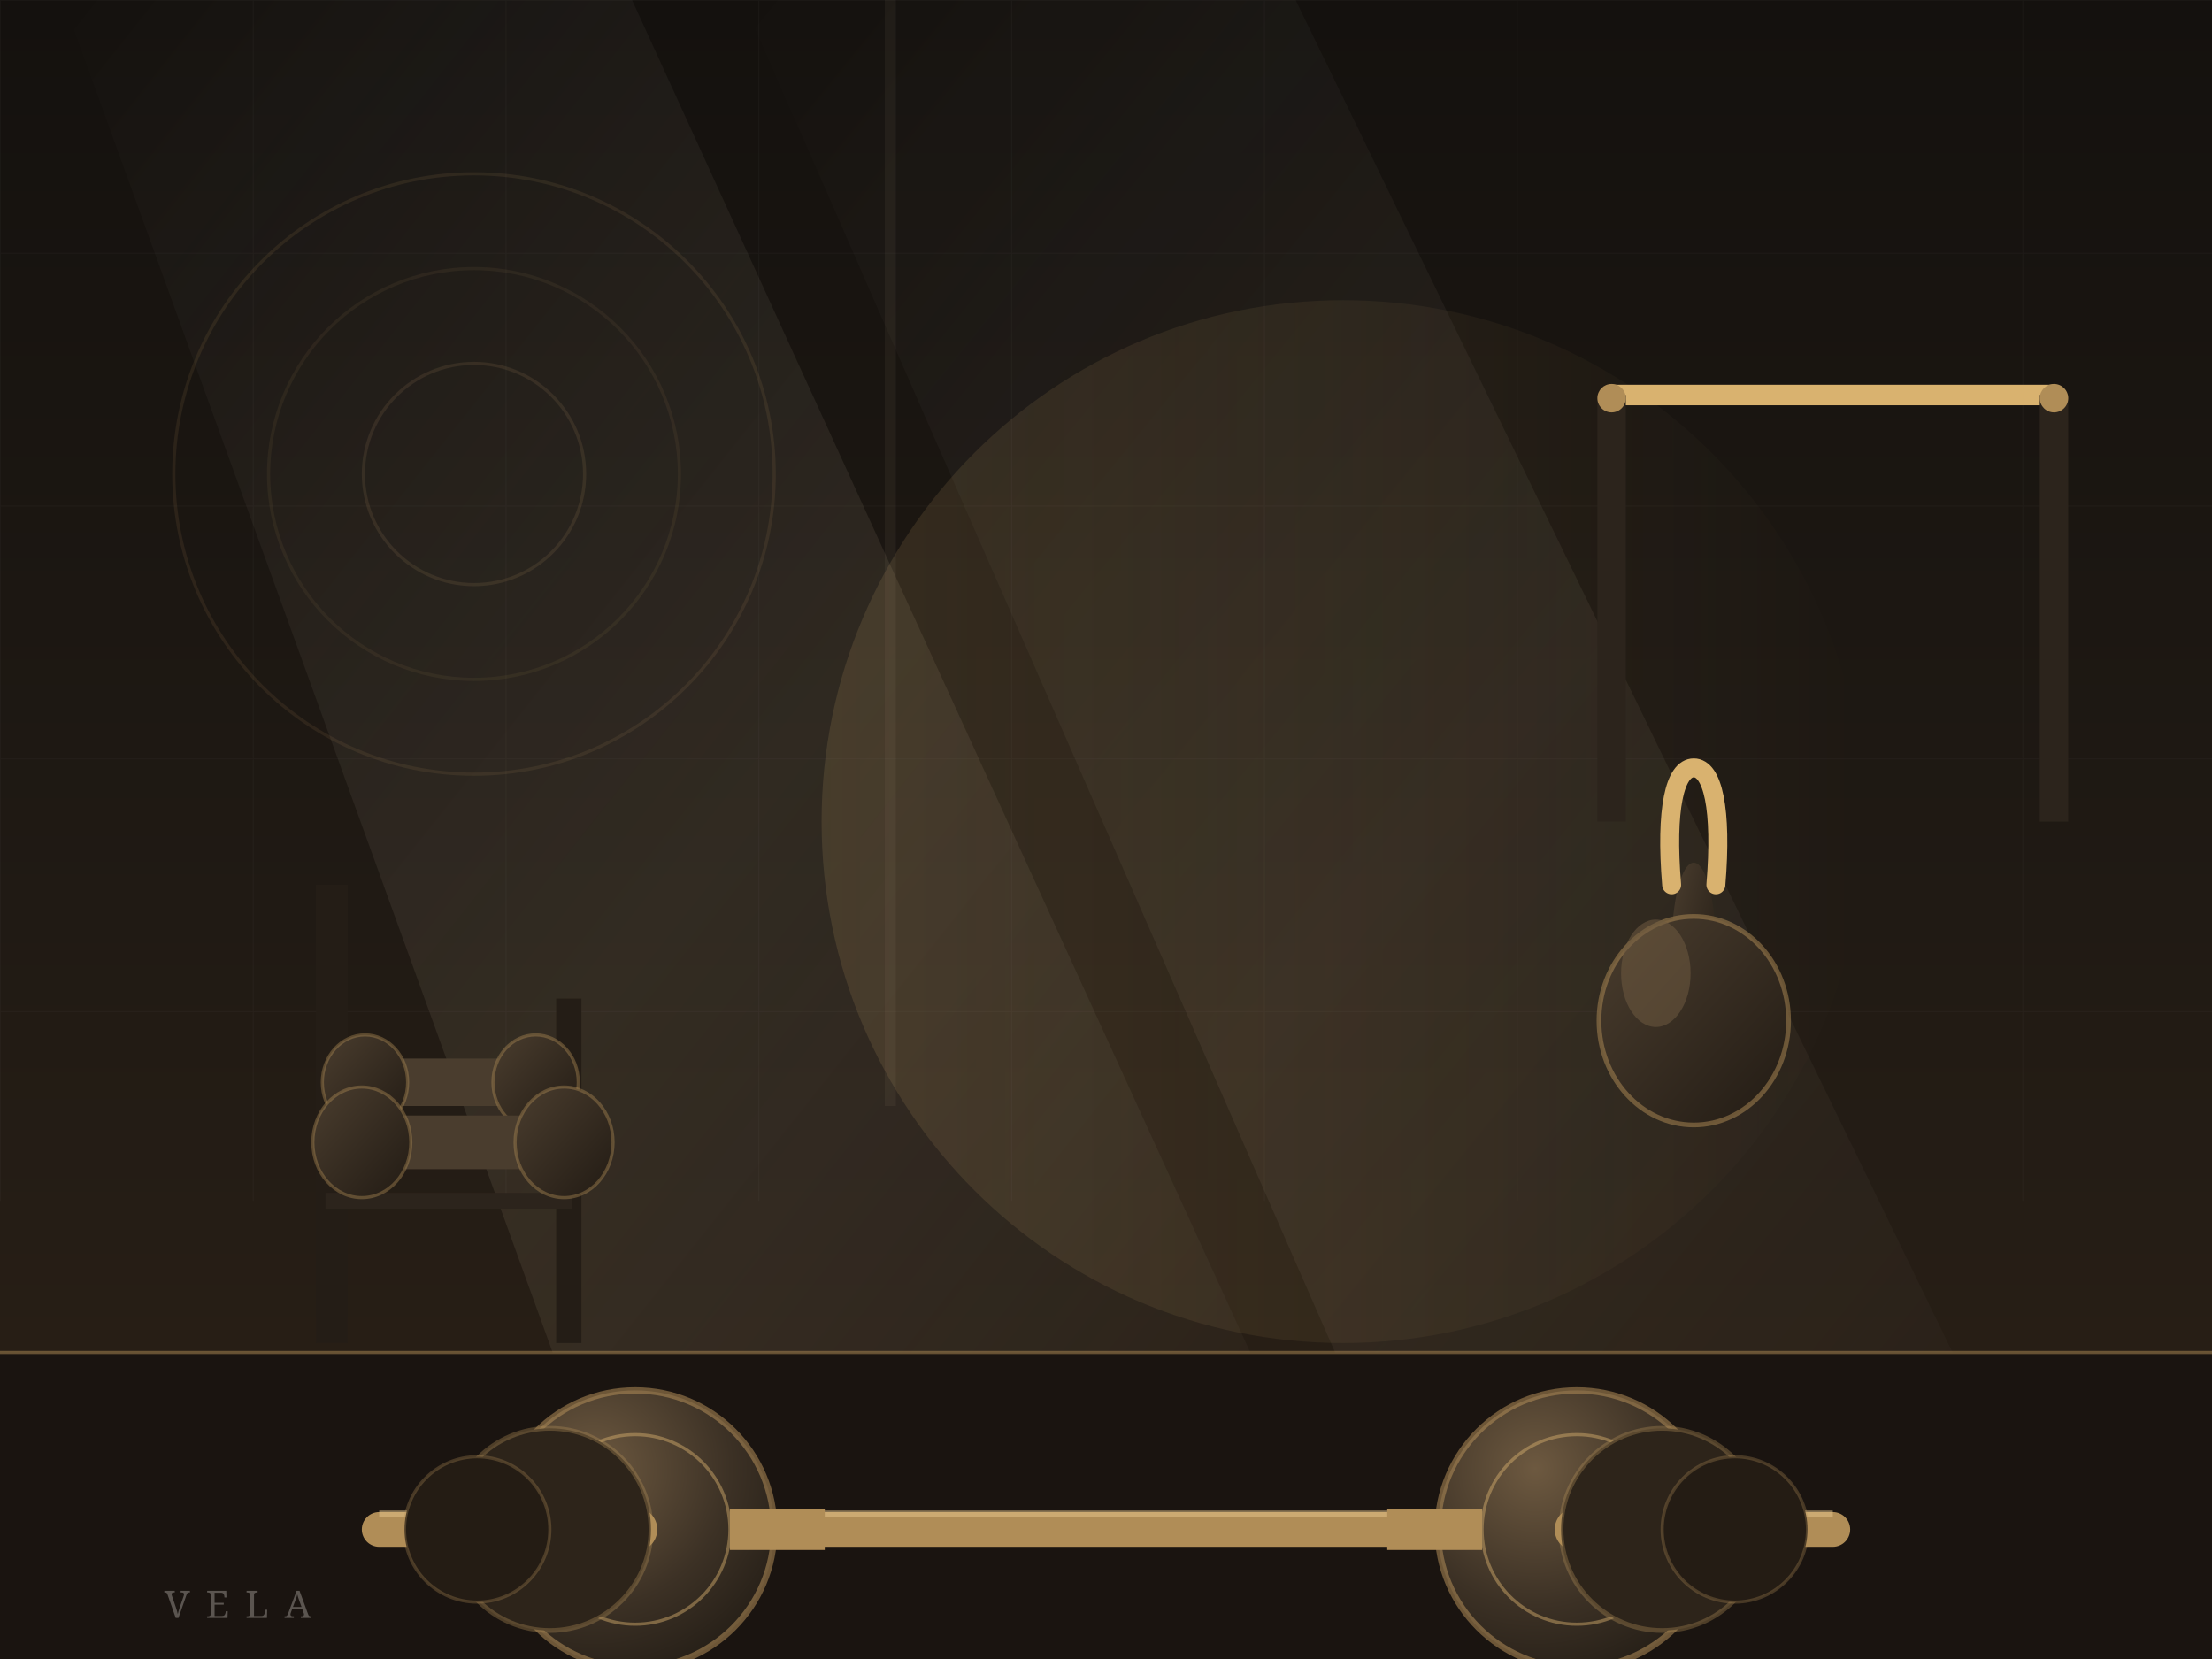
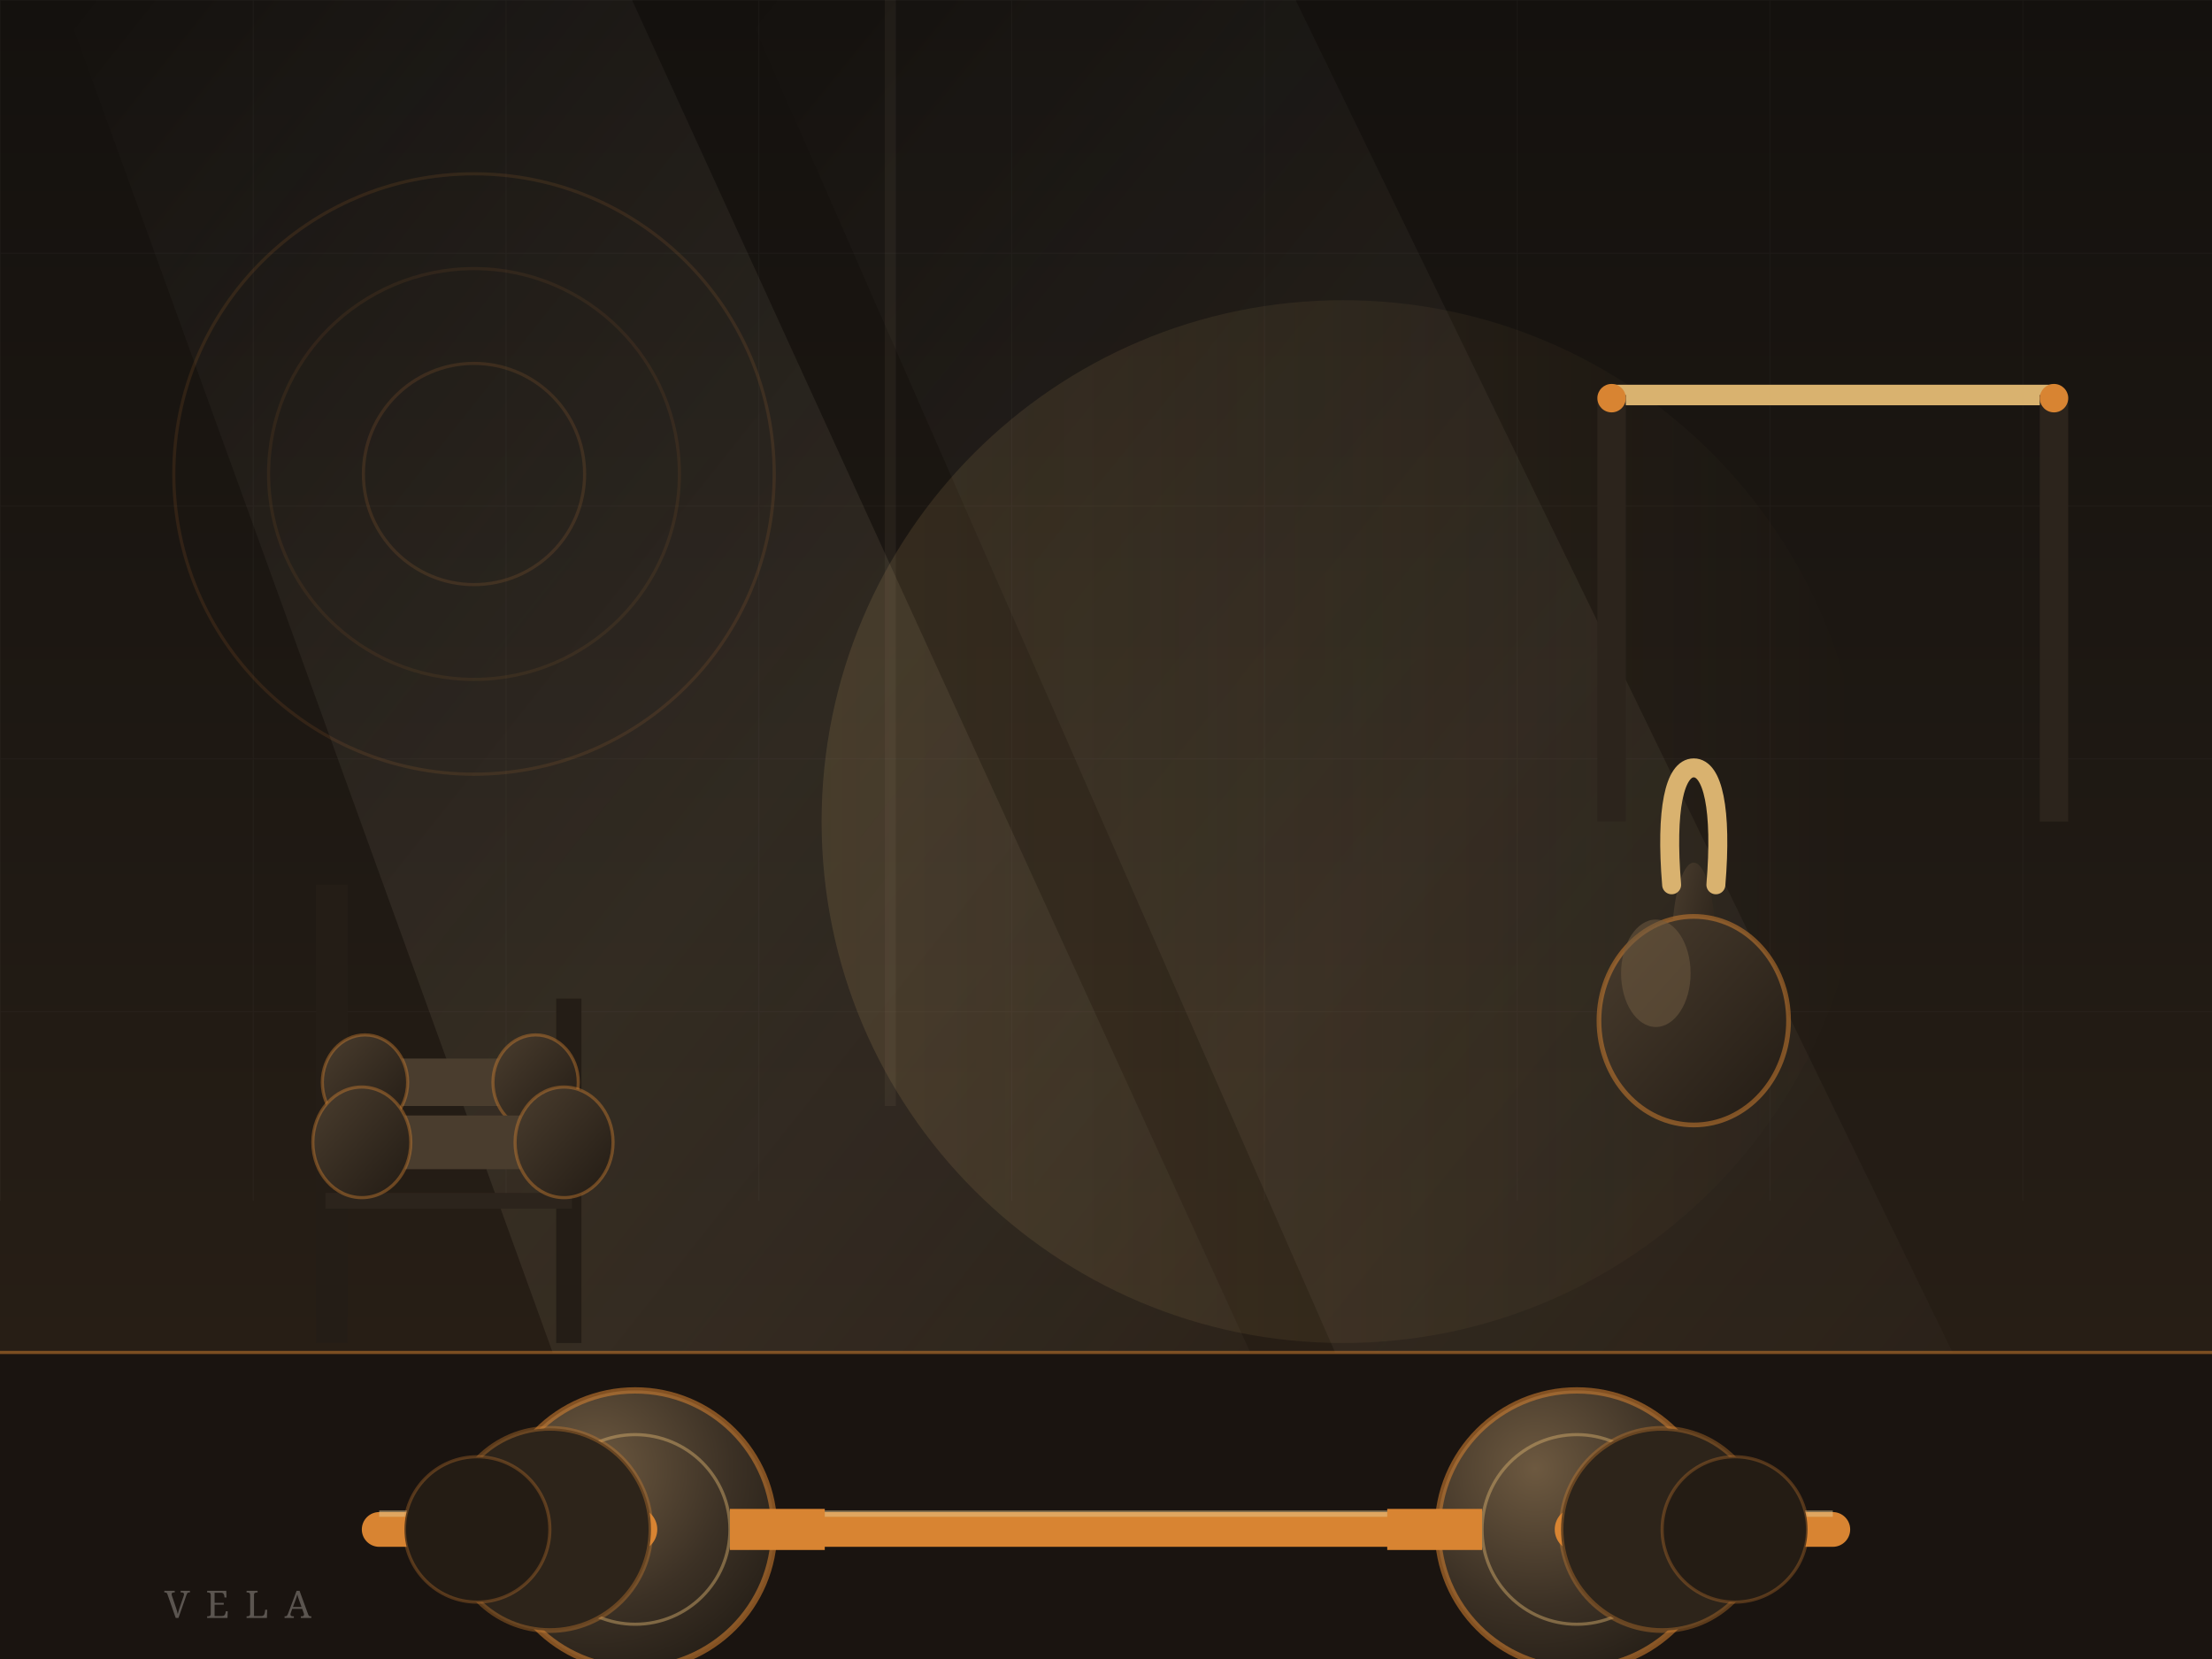
<svg xmlns="http://www.w3.org/2000/svg" width="1400" height="1050" viewBox="0 0 1400 1050" role="img" aria-label="Gym at Vela by Svasti">
  <defs>
    <linearGradient id="gym-bg" x1="0" y1="0" x2="0" y2="1">
      <stop offset="0%" stop-color="#14110e" />
      <stop offset="55%" stop-color="#201a14" />
      <stop offset="100%" stop-color="#2c2116" />
    </linearGradient>
    <linearGradient id="gym-beam" x1="0" y1="0" x2="1" y2="1">
      <stop offset="0%" stop-color="#ffffff" stop-opacity="0" />
      <stop offset="50%" stop-color="#e8d5b0" stop-opacity="0.09" />
      <stop offset="100%" stop-color="#ffffff" stop-opacity="0" />
    </linearGradient>
    <radialGradient id="gym-plate" cx="0.35" cy="0.28" r="0.9">
      <stop offset="0%" stop-color="#6d5940" />
      <stop offset="55%" stop-color="#3c3125" />
      <stop offset="100%" stop-color="#1d1812" />
    </radialGradient>
    <linearGradient id="gym-iron" x1="0" y1="0" x2="1" y2="1">
      <stop offset="0%" stop-color="#4a3d2e" />
      <stop offset="100%" stop-color="#221b14" />
    </linearGradient>
    <linearGradient id="gym-halo" cx="0.5" cy="0.5" r="0.5">
      <stop offset="0%" stop-color="#d9b26f" stop-opacity="0.14" />
      <stop offset="100%" stop-color="#d9b26f" stop-opacity="0" />
    </linearGradient>
    <pattern id="gym-grid" width="160" height="160" patternUnits="userSpaceOnUse">
      <path d="M160 0H0V160" fill="none" stroke="#ffffff" stroke-opacity="0.03" />
    </pattern>
  </defs>
  <rect width="1400" height="1050" fill="url(#gym-bg)" />
  <rect y="0" width="1400" height="760" fill="url(#gym-grid)" />
-   <g fill="none" stroke="#b08d57">
+   <g fill="none" stroke="#d88432">
    <circle cx="300" cy="300" r="190" stroke-opacity="0.12" stroke-width="2" />
    <circle cx="300" cy="300" r="130" stroke-opacity="0.09" stroke-width="2" />
    <circle cx="300" cy="300" r="70" stroke-opacity="0.14" stroke-width="2" />
  </g>
  <polygon points="40,0 400,0 880,1050 420,1050" fill="url(#gym-beam)" />
  <polygon points="470,0 820,0 1330,1050 930,1050" fill="url(#gym-beam)" opacity="0.75" />
  <rect y="0" width="7" height="700" x="560" fill="#ffe1c4" opacity="0.05" />
  <circle cx="850" cy="520" r="330" fill="url(#gym-halo)" />
  <g>
    <line x1="1020" y1="250" x2="1300" y2="250" stroke="#d9b26f" stroke-width="13" />
    <line x1="1020" y1="250" x2="1020" y2="520" stroke="#2c241c" stroke-width="18" />
    <line x1="1300" y1="250" x2="1300" y2="520" stroke="#2c241c" stroke-width="18" />
-     <circle cx="1020" cy="252" r="9" fill="#b08d57" />
-     <circle cx="1300" cy="252" r="9" fill="#b08d57" />
+     <circle cx="1020" cy="252" r="9" fill="#d88432" />
+     <circle cx="1300" cy="252" r="9" fill="#d88432" />
  </g>
  <g>
    <line x1="210" y1="560" x2="210" y2="850" stroke="#241d16" stroke-width="20" />
    <line x1="360" y1="632" x2="360" y2="850" stroke="#241d16" stroke-width="16" />
    <line x1="208" y1="680" x2="362" y2="680" stroke="#2c241c" stroke-width="10" />
    <line x1="206" y1="760" x2="362" y2="760" stroke="#2c241c" stroke-width="10" />
  </g>
  <g>
    <g>
      <rect x="223" y="670" width="124" height="30" rx="10" fill="#4a3d2e" />
-       <ellipse cx="231" cy="685" rx="27" ry="30" fill="url(#gym-iron)" stroke="#b08d57" stroke-opacity="0.4" stroke-width="2" />
-       <ellipse cx="339" cy="685" rx="27" ry="30" fill="url(#gym-iron)" stroke="#b08d57" stroke-opacity="0.4" stroke-width="2" />
+       <ellipse cx="231" cy="685" rx="27" ry="30" fill="url(#gym-iron)" stroke="#d88432" stroke-opacity="0.4" stroke-width="2" />
+       <ellipse cx="339" cy="685" rx="27" ry="30" fill="url(#gym-iron)" stroke="#d88432" stroke-opacity="0.4" stroke-width="2" />
    </g>
    <g>
      <rect x="223" y="706" width="140" height="34" rx="11" fill="#4a3d2e" />
-       <ellipse cx="229" cy="723" rx="31" ry="35" fill="url(#gym-iron)" stroke="#b08d57" stroke-opacity="0.4" stroke-width="2" />
-       <ellipse cx="357" cy="723" rx="31" ry="35" fill="url(#gym-iron)" stroke="#b08d57" stroke-opacity="0.4" stroke-width="2" />
+       <ellipse cx="229" cy="723" rx="31" ry="35" fill="url(#gym-iron)" stroke="#d88432" stroke-opacity="0.4" stroke-width="2" />
+       <ellipse cx="357" cy="723" rx="31" ry="35" fill="url(#gym-iron)" stroke="#d88432" stroke-opacity="0.4" stroke-width="2" />
    </g>
  </g>
  <g>
    <path d="M460 1000 C 520 880 575 880 632 990 C 668 1060 706 1060 744 992" fill="none" stroke="#7a6852" stroke-opacity="0.8" stroke-width="30" stroke-linecap="round" />
    <path d="M492 1006 C 548 900 596 900 648 996 C 680 1056 716 1056 752 996" fill="none" stroke="#5d4f3d" stroke-opacity="0.7" stroke-width="24" stroke-linecap="round" />
  </g>
  <g>
    <ellipse cx="1072" cy="600" rx="14" ry="54" fill="url(#gym-iron)" />
    <path d="M1058 560 C 1054 512 1060 486 1072 486 C 1084 486 1090 512 1086 560" fill="none" stroke="#d9b26f" stroke-width="12" stroke-linecap="round" />
-     <ellipse cx="1072" cy="646" rx="60" ry="66" fill="url(#gym-iron)" stroke="#b08d57" stroke-opacity="0.5" stroke-width="3" />
+     <ellipse cx="1072" cy="646" rx="60" ry="66" fill="url(#gym-iron)" stroke="#d88432" stroke-opacity="0.5" stroke-width="3" />
    <ellipse cx="1048" cy="616" rx="22" ry="34" fill="#6d5940" opacity="0.55" />
  </g>
  <rect y="856" width="1400" height="194" fill="#1a1410" />
-   <line x1="0" y1="856" x2="1400" y2="856" stroke="#b08d57" stroke-opacity="0.5" stroke-width="2" />
+   <line x1="0" y1="856" x2="1400" y2="856" stroke="#d88432" stroke-opacity="0.5" stroke-width="2" />
  <g>
-     <line x1="240" y1="968" x2="1160" y2="968" stroke="#b08d57" stroke-width="22" stroke-linecap="round" />
+     <line x1="240" y1="968" x2="1160" y2="968" stroke="#d88432" stroke-width="22" stroke-linecap="round" />
    <line x1="240" y1="958" x2="1160" y2="958" stroke="#e8c98f" stroke-opacity="0.5" stroke-width="4" />
    <g>
-       <circle cx="402" cy="968" r="88" fill="url(#gym-plate)" stroke="#b08d57" stroke-opacity="0.55" stroke-width="4" />
+       <circle cx="402" cy="968" r="88" fill="url(#gym-plate)" stroke="#d88432" stroke-opacity="0.55" stroke-width="4" />
      <circle cx="402" cy="968" r="60" fill="none" stroke="#d9b26f" stroke-opacity="0.45" stroke-width="2" />
-       <circle cx="402" cy="968" r="14" fill="#b08d57" />
-       <circle cx="348" cy="968" r="64" fill="#2d241a" stroke="#b08d57" stroke-opacity="0.35" stroke-width="3" />
-       <circle cx="302" cy="968" r="46" fill="#241c14" stroke="#b08d57" stroke-opacity="0.3" stroke-width="2" />
+       <circle cx="402" cy="968" r="14" fill="#d88432" />
+       <circle cx="348" cy="968" r="64" fill="#2d241a" stroke="#d88432" stroke-opacity="0.35" stroke-width="3" />
+       <circle cx="302" cy="968" r="46" fill="#241c14" stroke="#d88432" stroke-opacity="0.3" stroke-width="2" />
    </g>
    <g>
-       <circle cx="998" cy="968" r="88" fill="url(#gym-plate)" stroke="#b08d57" stroke-opacity="0.55" stroke-width="4" />
+       <circle cx="998" cy="968" r="88" fill="url(#gym-plate)" stroke="#d88432" stroke-opacity="0.55" stroke-width="4" />
      <circle cx="998" cy="968" r="60" fill="none" stroke="#d9b26f" stroke-opacity="0.45" stroke-width="2" />
-       <circle cx="998" cy="968" r="14" fill="#b08d57" />
-       <circle cx="1052" cy="968" r="64" fill="#2d241a" stroke="#b08d57" stroke-opacity="0.35" stroke-width="3" />
-       <circle cx="1098" cy="968" r="46" fill="#241c14" stroke="#b08d57" stroke-opacity="0.3" stroke-width="2" />
+       <circle cx="998" cy="968" r="14" fill="#d88432" />
+       <circle cx="1052" cy="968" r="64" fill="#2d241a" stroke="#d88432" stroke-opacity="0.35" stroke-width="3" />
+       <circle cx="1098" cy="968" r="46" fill="#241c14" stroke="#d88432" stroke-opacity="0.3" stroke-width="2" />
    </g>
-     <line x1="462" y1="968" x2="522" y2="968" stroke="#b08d57" stroke-width="26" />
-     <line x1="878" y1="968" x2="938" y2="968" stroke="#b08d57" stroke-width="26" />
+     <line x1="462" y1="968" x2="522" y2="968" stroke="#d88432" stroke-width="26" />
+     <line x1="878" y1="968" x2="938" y2="968" stroke="#d88432" stroke-width="26" />
  </g>
  <text x="104" y="1024" font-family="Georgia, serif" font-size="24" letter-spacing="10" fill="#f4efe8" opacity="0.3">VELA</text>
</svg>
